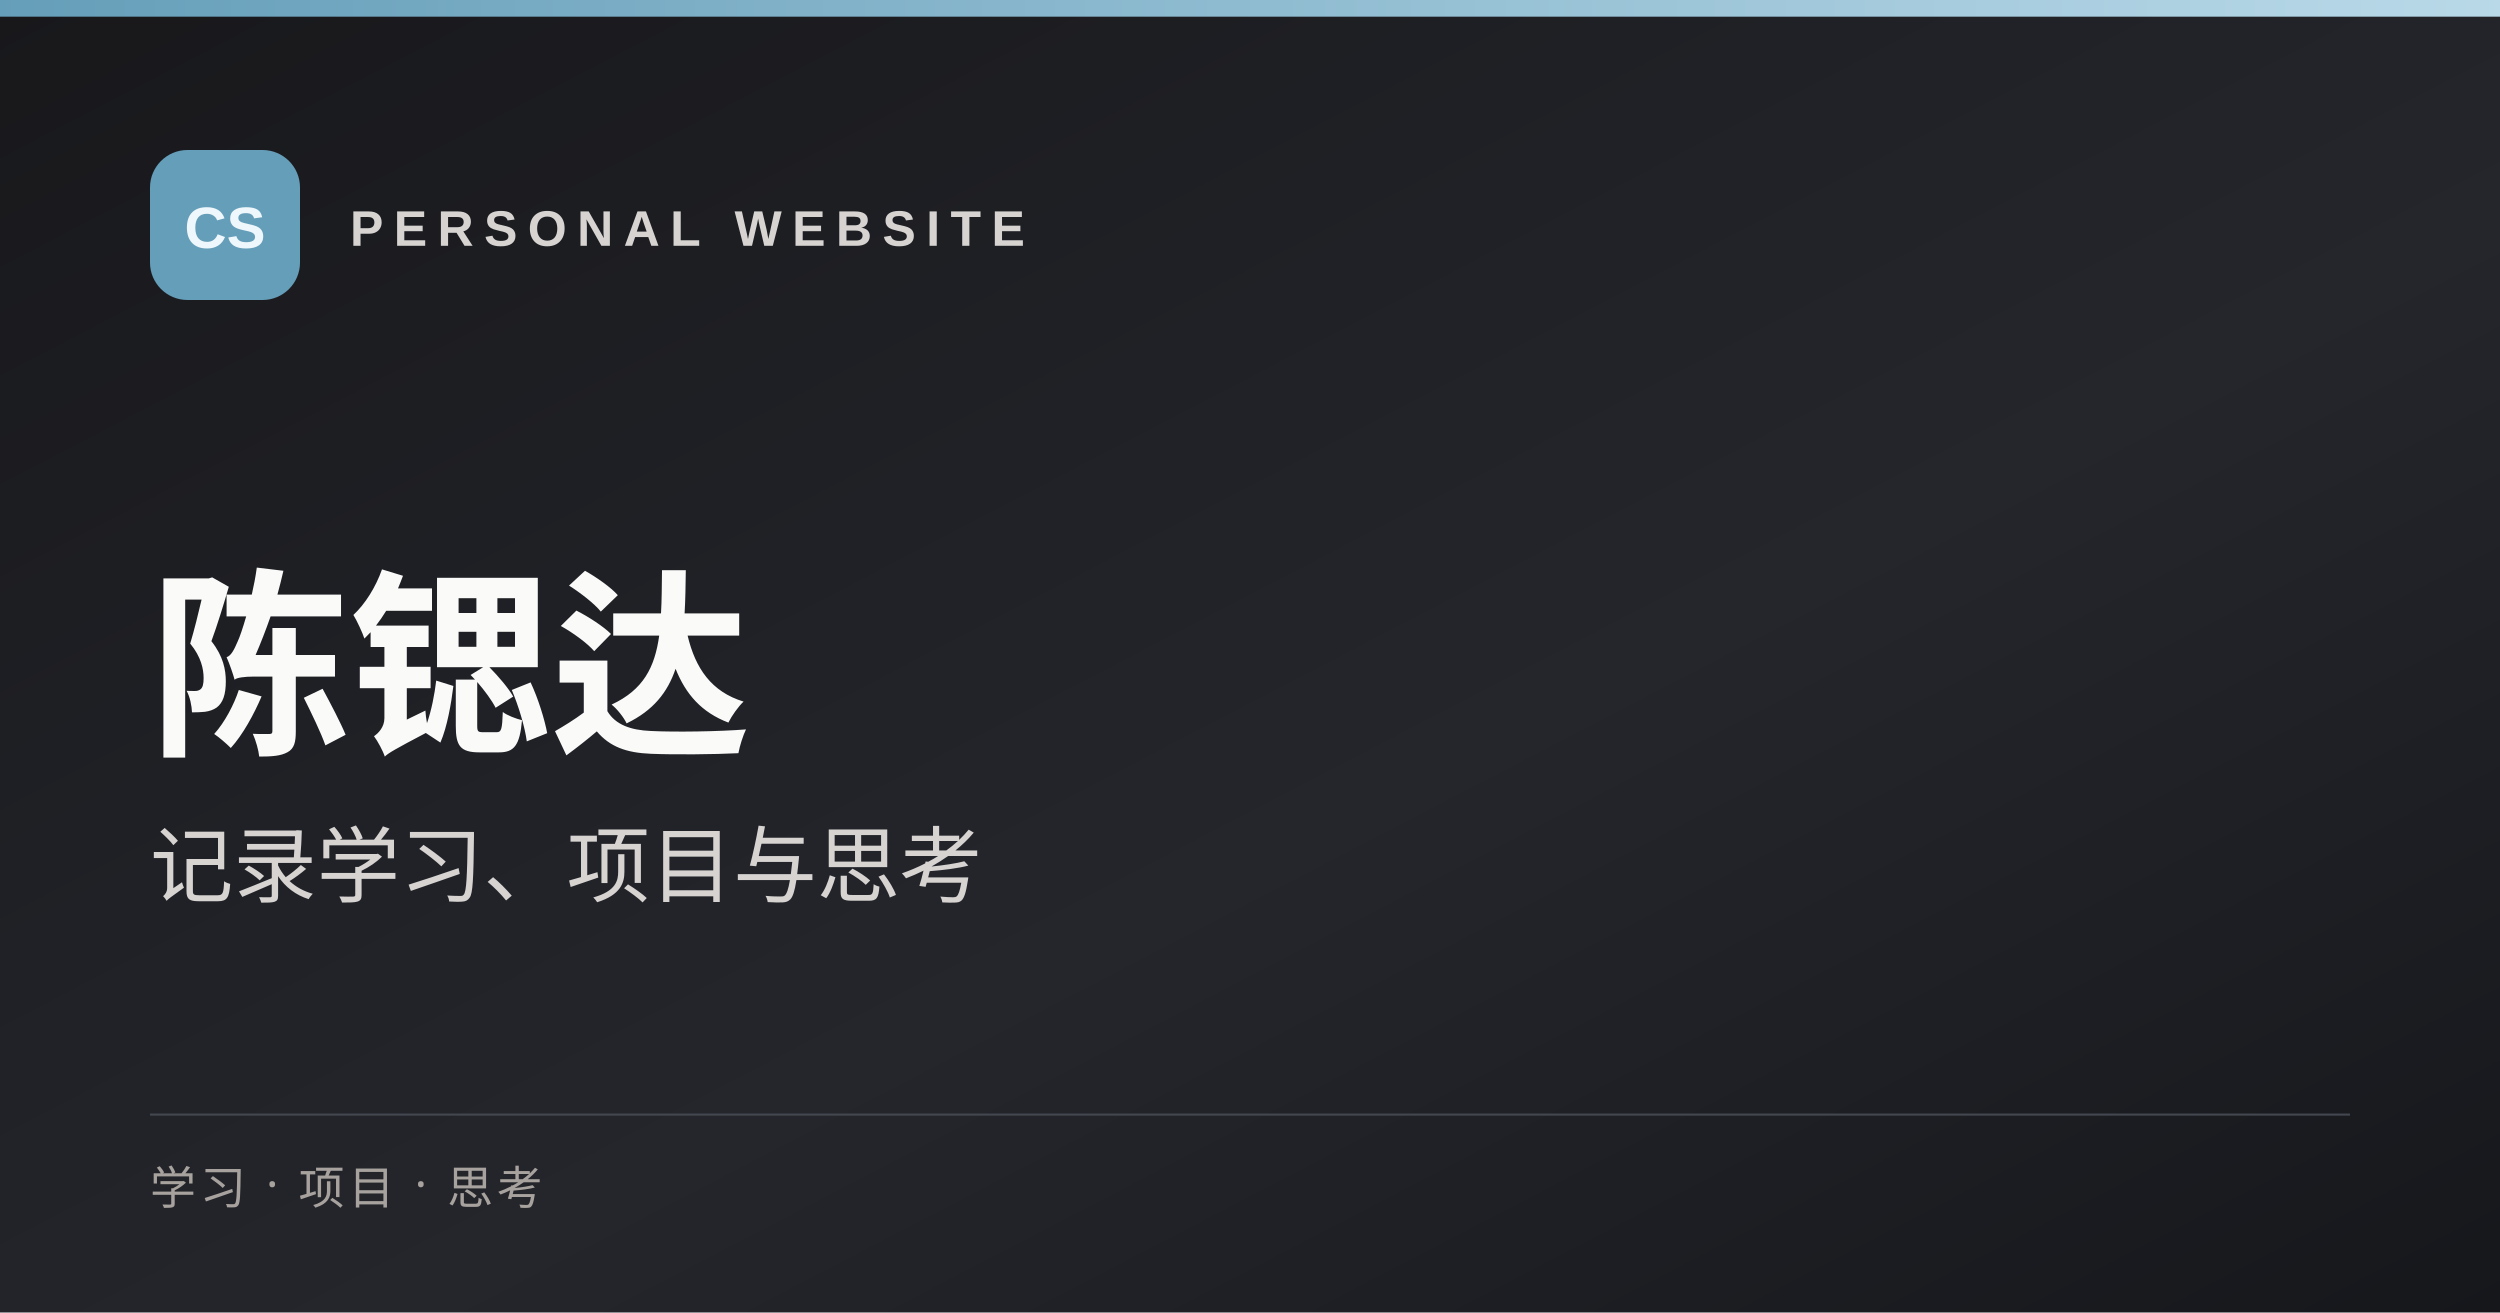
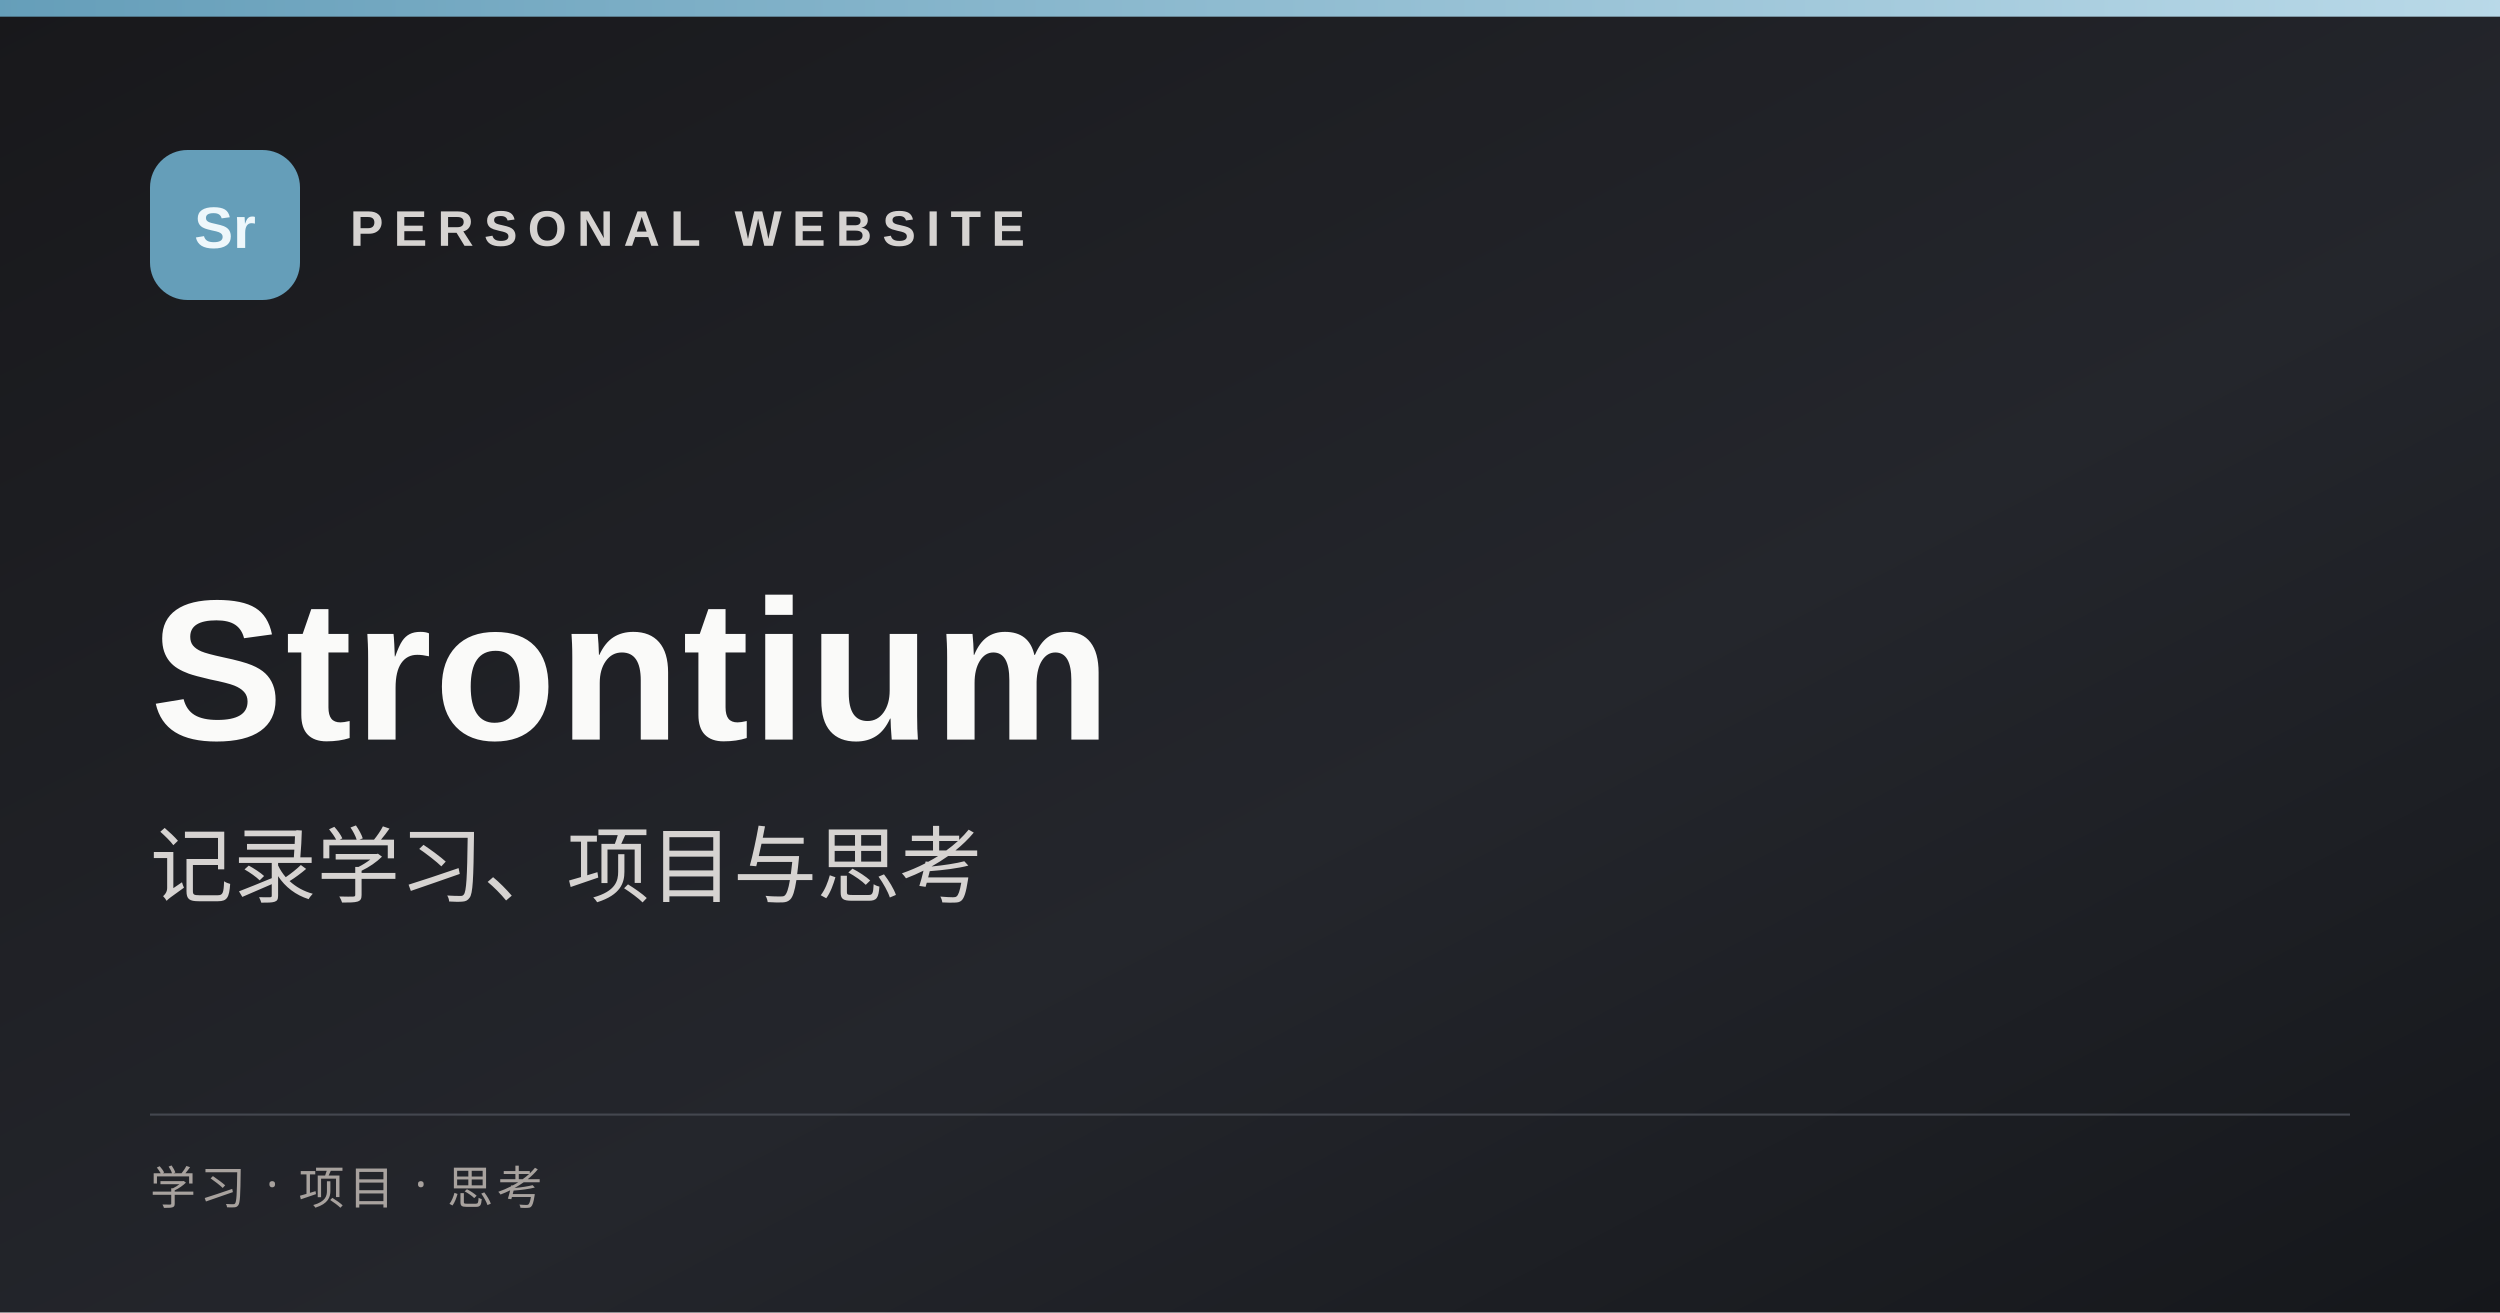
<svg xmlns="http://www.w3.org/2000/svg" width="1200" height="630" viewBox="0 0 1200 630">
  <defs>
    <linearGradient id="bg" x1="0" y1="0" x2="1" y2="1">
      <stop offset="0" stop-color="#18181b" />
      <stop offset=".58" stop-color="#24262c" />
      <stop offset="1" stop-color="#15171b" />
    </linearGradient>
    <linearGradient id="accent" x1="0" y1="0" x2="1" y2="0">
      <stop offset="0" stop-color="#659eb9" />
      <stop offset="1" stop-color="#b9d9e8" />
    </linearGradient>
  </defs>
  <rect width="1200" height="630" fill="url(#bg)" />
  <rect width="1200" height="8" fill="url(#accent)" />
  <rect x="72" y="72" width="72" height="72" rx="18" fill="#659eb9" />
-   <text x="108" y="119" text-anchor="middle" fill="#eef7fb" font-family="Arial, sans-serif" font-size="28" font-weight="700">CS</text>
+   <text x="108" y="119" text-anchor="middle" fill="#eef7fb" font-family="Arial, sans-serif" font-size="28" font-weight="700">Sr</text>
  <text x="168" y="118" fill="#d6d3d1" font-family="Arial, sans-serif" font-size="24" font-weight="600" letter-spacing="5">PERSONAL WEBSITE</text>
-   <text x="72" y="355" fill="#fafaf9" font-family="'Microsoft YaHei', 'Noto Sans SC', sans-serif" font-size="96" font-weight="700">陈锶达</text>
+   <text x="72" y="355" fill="#fafaf9" font-family="Arial, sans-serif" font-size="96" font-weight="700" letter-spacing="1">Strontium</text>
  <text x="72" y="430" fill="#d6d3d1" font-family="'Microsoft YaHei', 'Noto Sans SC', sans-serif" font-size="40">记录学习、项目与思考</text>
  <line x1="72" y1="535" x2="1128" y2="535" stroke="#44474f" />
  <text x="72" y="578" fill="#a8a29e" font-family="'Microsoft YaHei', 'Noto Sans SC', sans-serif" font-size="22" letter-spacing="2">学习 · 项目 · 思考</text>
</svg>
